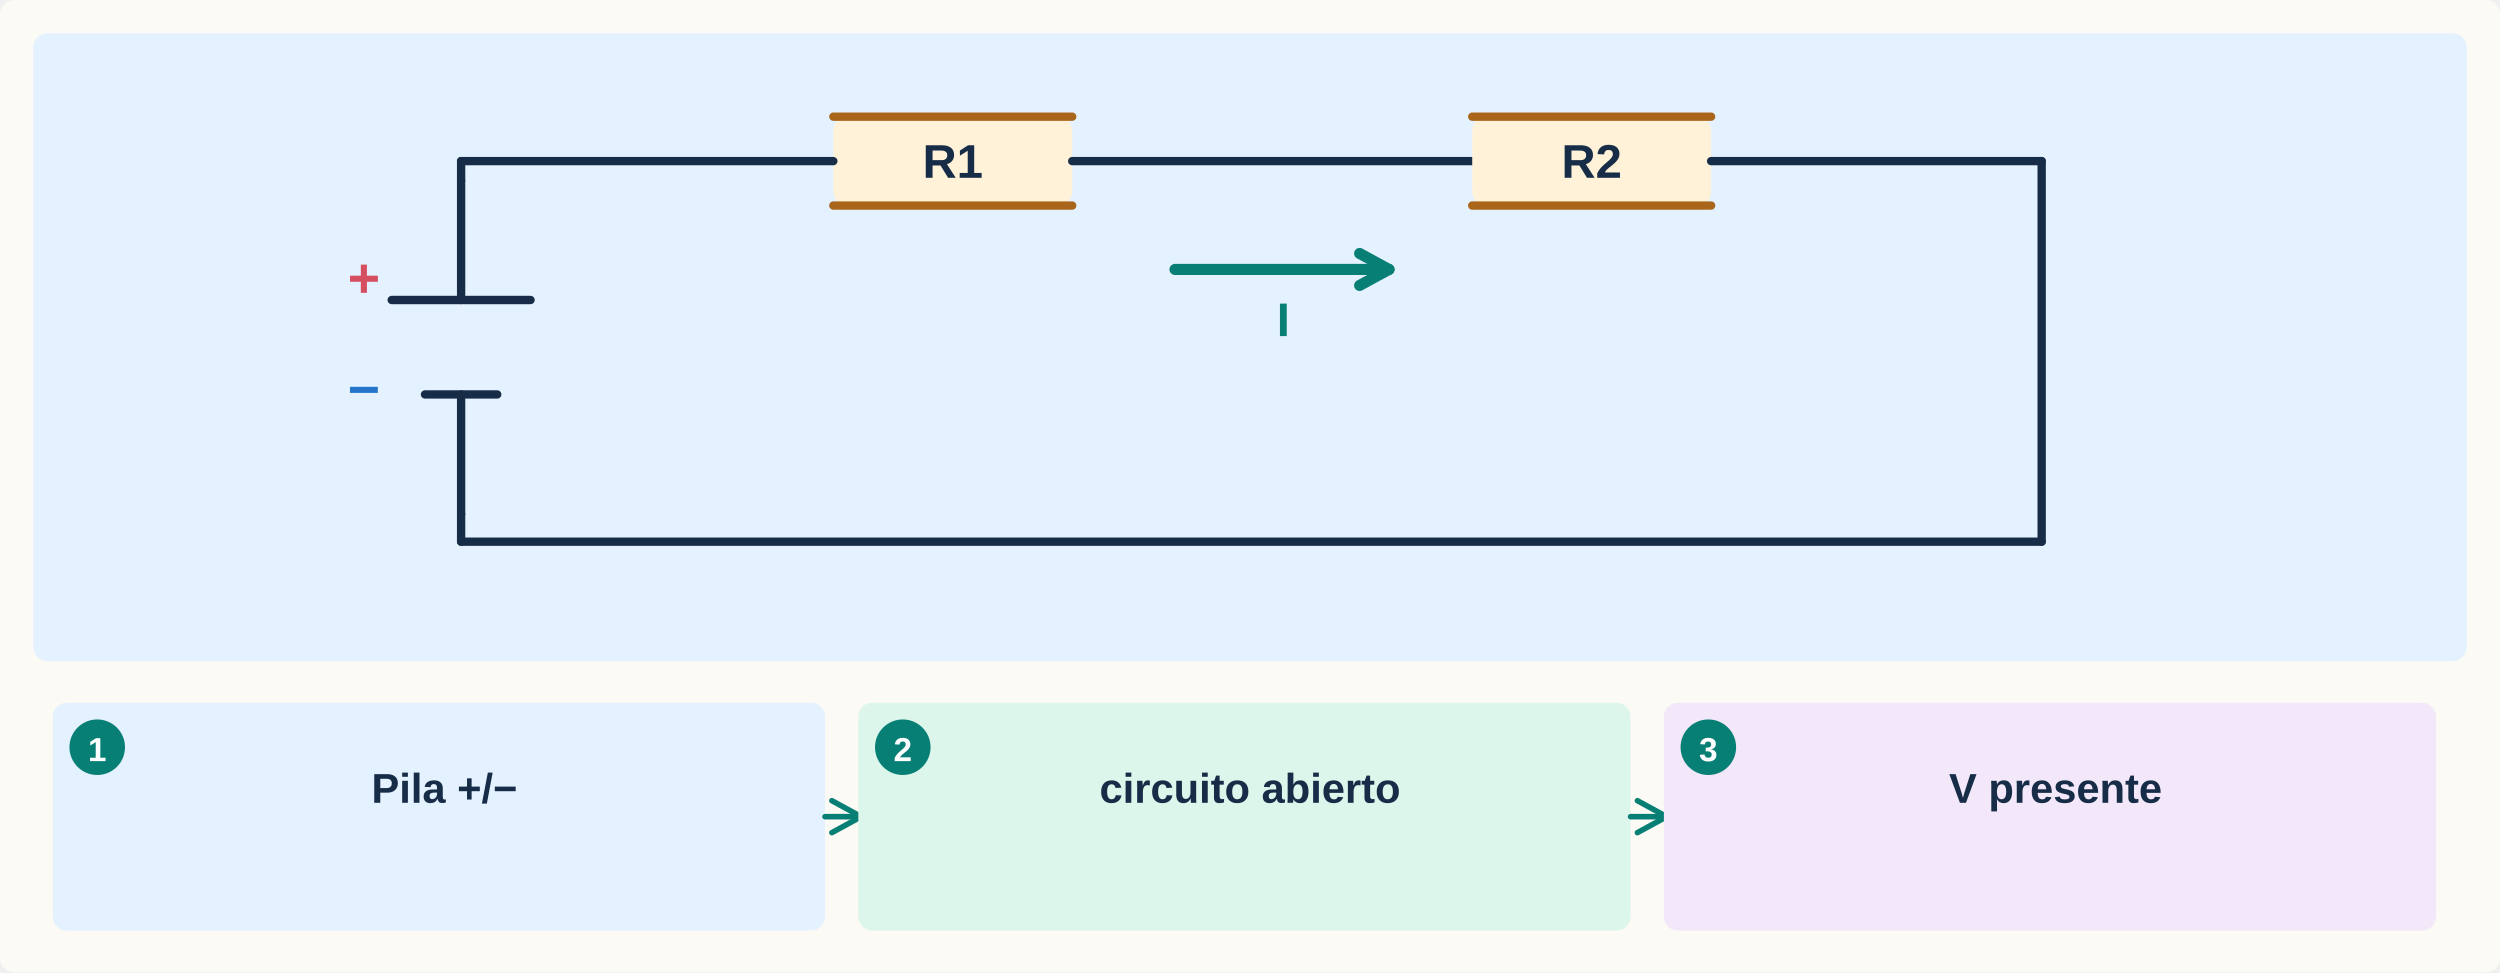
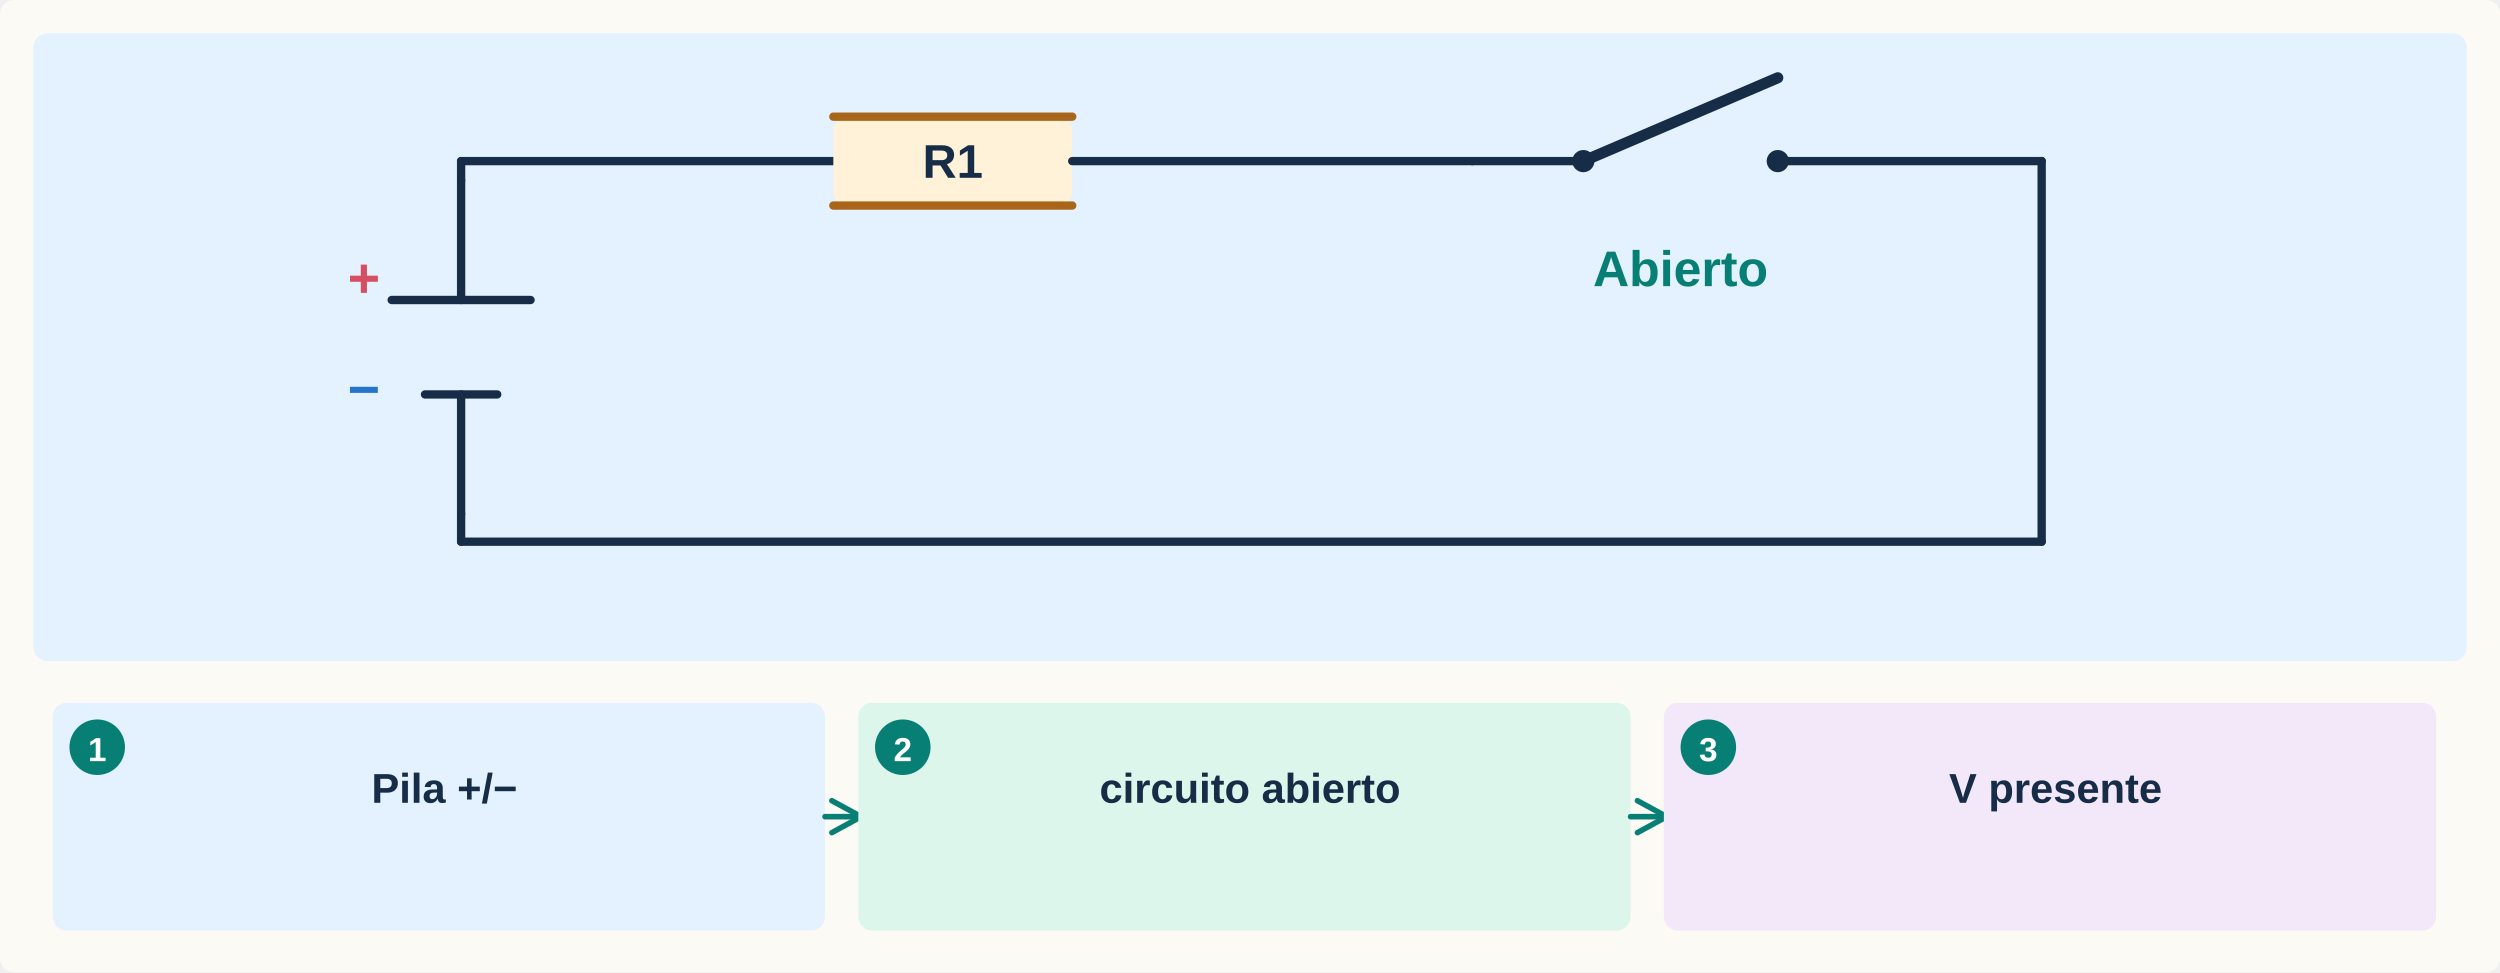
<svg xmlns="http://www.w3.org/2000/svg" viewBox="0 0 900 350" role="img">
  <rect x="0" y="0" width="900" height="350" rx="5" fill="#FCFAF4" />
  <rect x="12" y="12" width="876" height="226" rx="5" fill="#E4F1FE" />
  <line x1="166" y1="65" x2="166" y2="108" stroke="#172D47" stroke-width="3" stroke-linecap="round" />
  <line x1="166" y1="142" x2="166" y2="185" stroke="#172D47" stroke-width="3" stroke-linecap="round" />
  <line x1="141" y1="108" x2="191" y2="108" stroke="#172D47" stroke-width="3" stroke-linecap="round" />
  <line x1="153" y1="142" x2="179" y2="142" stroke="#172D47" stroke-width="3" stroke-linecap="round" />
  <text x="131" y="107" text-anchor="middle" font-family="Arial,sans-serif" font-size="20" font-weight="700" fill="#D64F61">+</text>
  <text x="131" y="147" text-anchor="middle" font-family="Arial,sans-serif" font-size="20" font-weight="700" fill="#2475CA">−</text>
  <line x1="166" y1="58" x2="166" y2="65" stroke="#172D47" stroke-width="3" stroke-linecap="round" />
  <line x1="166" y1="185" x2="166" y2="195" stroke="#172D47" stroke-width="3" stroke-linecap="round" />
  <line x1="166" y1="195" x2="735" y2="195" stroke="#172D47" stroke-width="3" stroke-linecap="round" />
+   <line x1="166" y1="58" x2="300" y2="58" stroke="#172D47" stroke-width="3" stroke-linecap="round" />
  <rect x="300" y="42" width="86" height="32" rx="5" fill="#FFF2D9" />
  <line x1="300" y1="42" x2="386" y2="42" stroke="#A96519" stroke-width="3" stroke-linecap="round" />
  <line x1="300" y1="74" x2="386" y2="74" stroke="#A96519" stroke-width="3" stroke-linecap="round" />
  <text x="343" y="64" text-anchor="middle" font-family="Arial,sans-serif" font-size="17" font-weight="700" fill="#172D47">R1</text>
-   <line x1="166" y1="58" x2="300" y2="58" stroke="#172D47" stroke-width="3" stroke-linecap="round" />
  <line x1="386" y1="58" x2="530" y2="58" stroke="#172D47" stroke-width="3" stroke-linecap="round" />
-   <rect x="530" y="42" width="86" height="32" rx="5" fill="#FFF2D9" />
-   <line x1="530" y1="42" x2="616" y2="42" stroke="#A96519" stroke-width="3" stroke-linecap="round" />
-   <line x1="530" y1="74" x2="616" y2="74" stroke="#A96519" stroke-width="3" stroke-linecap="round" />
-   <text x="573" y="64" text-anchor="middle" font-family="Arial,sans-serif" font-size="17" font-weight="700" fill="#172D47">R2</text>
-   <line x1="616" y1="58" x2="735" y2="58" stroke="#172D47" stroke-width="3" stroke-linecap="round" />
+   <line x1="530" y1="58" x2="570" y2="58" stroke="#172D47" stroke-width="3" stroke-linecap="round" />
+   <circle cx="570" cy="58" r="4" fill="#172D47" />
+   <circle cx="640" cy="58" r="4" fill="#172D47" />
+   <line x1="570" y1="58" x2="640" y2="28" stroke="#172D47" stroke-width="4" stroke-linecap="round" />
+   <line x1="640" y1="58" x2="735" y2="58" stroke="#172D47" stroke-width="3" stroke-linecap="round" />
+   <text x="605" y="103" text-anchor="middle" font-family="Arial,sans-serif" font-size="18" font-weight="700" fill="#087F75">Abierto</text>
  <line x1="735" y1="58" x2="735" y2="195" stroke="#172D47" stroke-width="3" stroke-linecap="round" />
-   <line x1="423" y1="97" x2="500" y2="97" stroke="#087F75" stroke-width="4" stroke-linecap="round" />
-   <line x1="500" y1="97" x2="489.469" y2="102.753" stroke="#087F75" stroke-width="4" stroke-linecap="round" />
-   <line x1="500" y1="97" x2="489.469" y2="91.247" stroke="#087F75" stroke-width="4" stroke-linecap="round" />
-   <text x="462" y="121" text-anchor="middle" font-family="Arial,sans-serif" font-size="17" font-weight="700" fill="#087F75">I</text>
  <rect x="19" y="253" width="278" height="82" rx="5" fill="#E4F1FE" />
  <circle cx="35" cy="269" r="10" fill="#087F75" />
  <text x="35" y="274" text-anchor="middle" font-family="Arial,sans-serif" font-size="12" font-weight="700" fill="#FFFFFF">1</text>
  <text x="160" y="289" text-anchor="middle" font-family="Arial,sans-serif" font-size="15" font-weight="700" fill="#172D47">Pila +/−</text>
  <line x1="297" y1="294" x2="310" y2="294" stroke="#087F75" stroke-width="2" stroke-linecap="round" />
  <line x1="310" y1="294" x2="299.469" y2="299.753" stroke="#087F75" stroke-width="2" stroke-linecap="round" />
  <line x1="310" y1="294" x2="299.469" y2="288.247" stroke="#087F75" stroke-width="2" stroke-linecap="round" />
  <rect x="309" y="253" width="278" height="82" rx="5" fill="#DDF6EB" />
  <circle cx="325" cy="269" r="10" fill="#087F75" />
  <text x="325" y="274" text-anchor="middle" font-family="Arial,sans-serif" font-size="12" font-weight="700" fill="#FFFFFF">2</text>
  <text x="450" y="289" text-anchor="middle" font-family="Arial,sans-serif" font-size="15" font-weight="700" fill="#172D47">circuito abierto</text>
  <line x1="587" y1="294" x2="600" y2="294" stroke="#087F75" stroke-width="2" stroke-linecap="round" />
  <line x1="600" y1="294" x2="589.469" y2="299.753" stroke="#087F75" stroke-width="2" stroke-linecap="round" />
  <line x1="600" y1="294" x2="589.469" y2="288.247" stroke="#087F75" stroke-width="2" stroke-linecap="round" />
  <rect x="599" y="253" width="278" height="82" rx="5" fill="#F2E8FA" />
  <circle cx="615" cy="269" r="10" fill="#087F75" />
  <text x="615" y="274" text-anchor="middle" font-family="Arial,sans-serif" font-size="12" font-weight="700" fill="#FFFFFF">3</text>
  <text x="740" y="289" text-anchor="middle" font-family="Arial,sans-serif" font-size="15" font-weight="700" fill="#172D47">V presente</text>
</svg>
